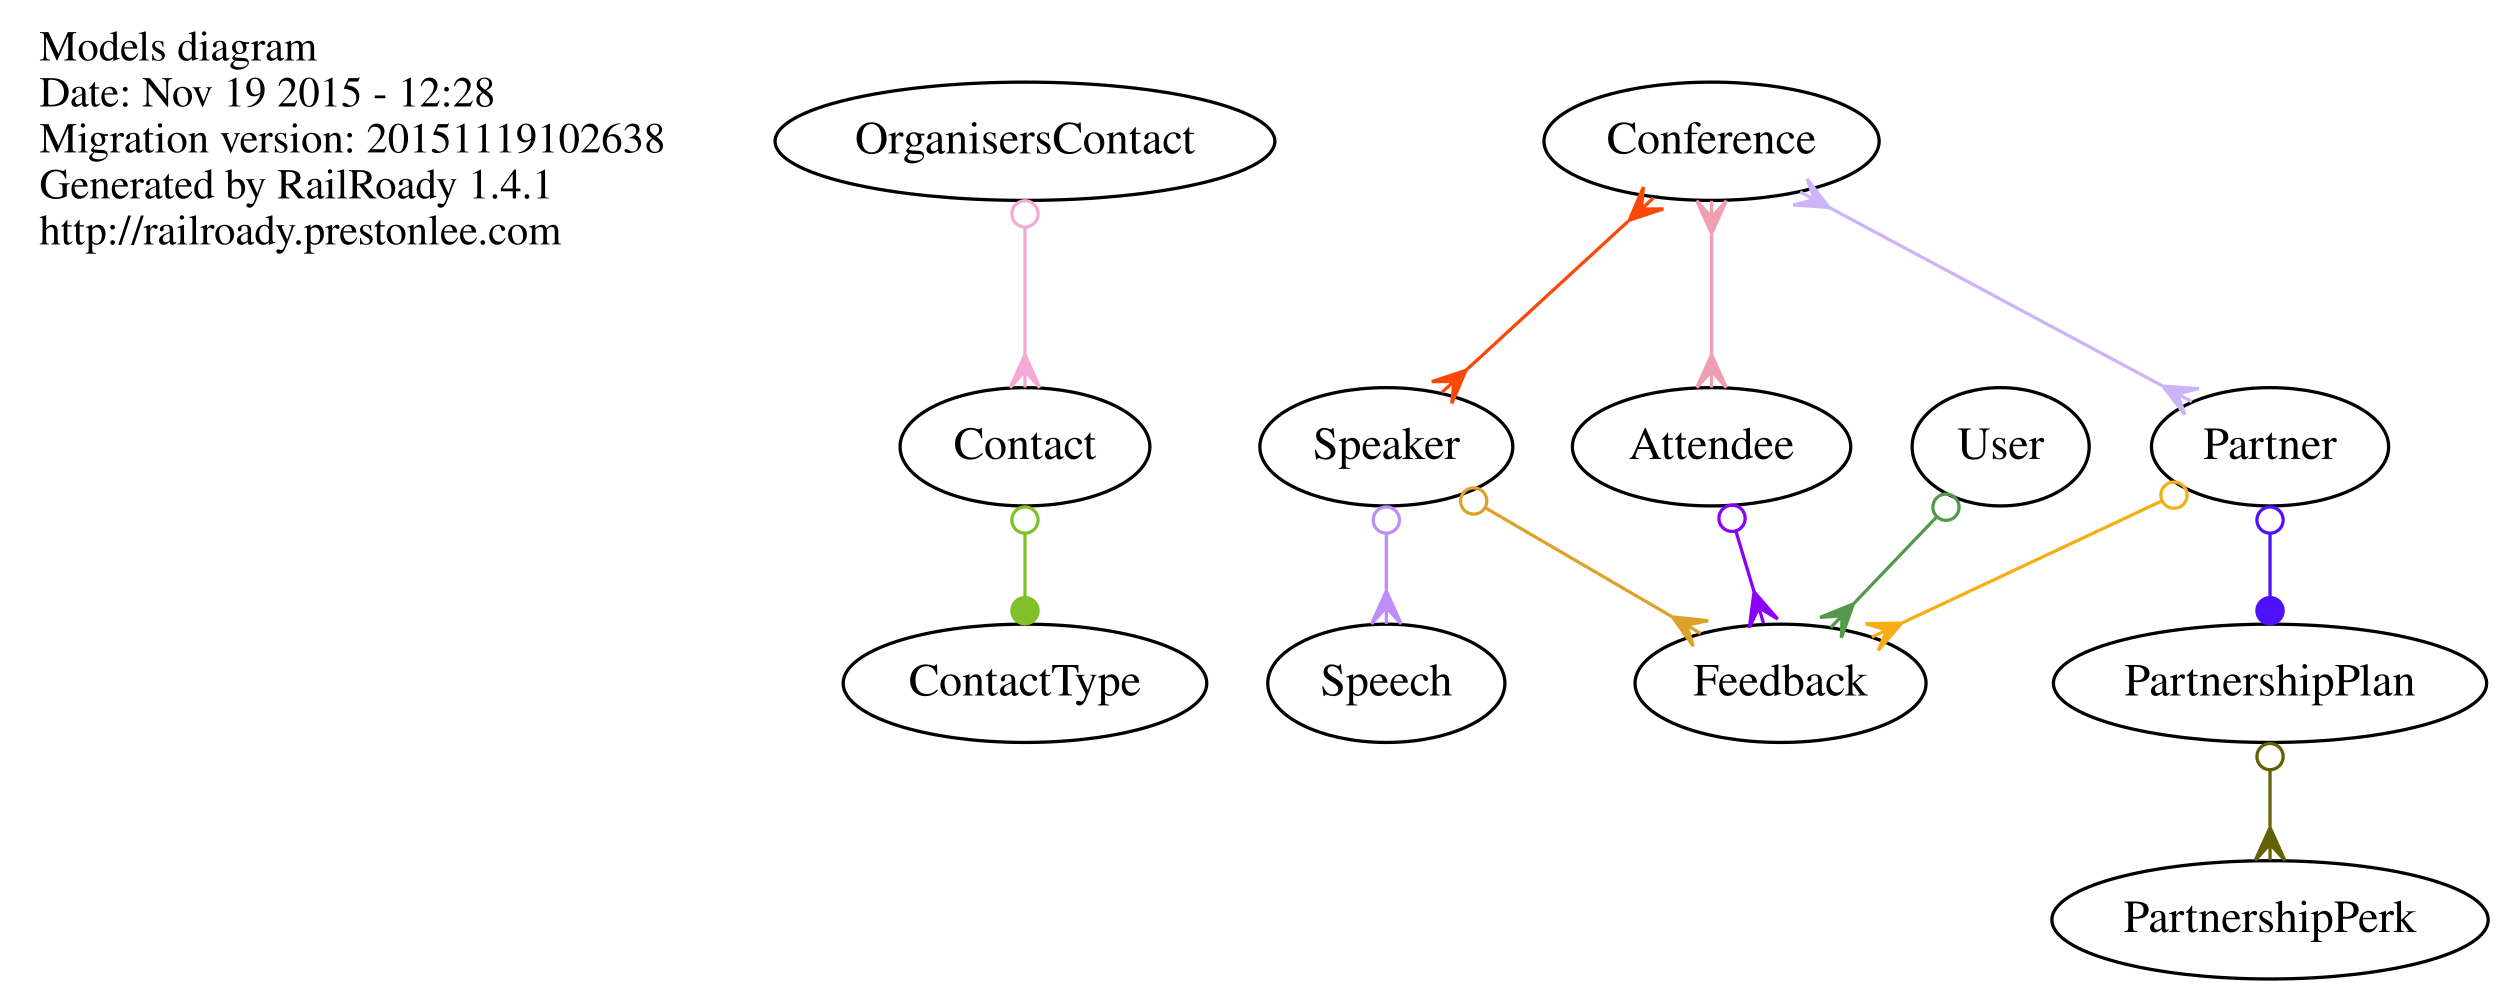
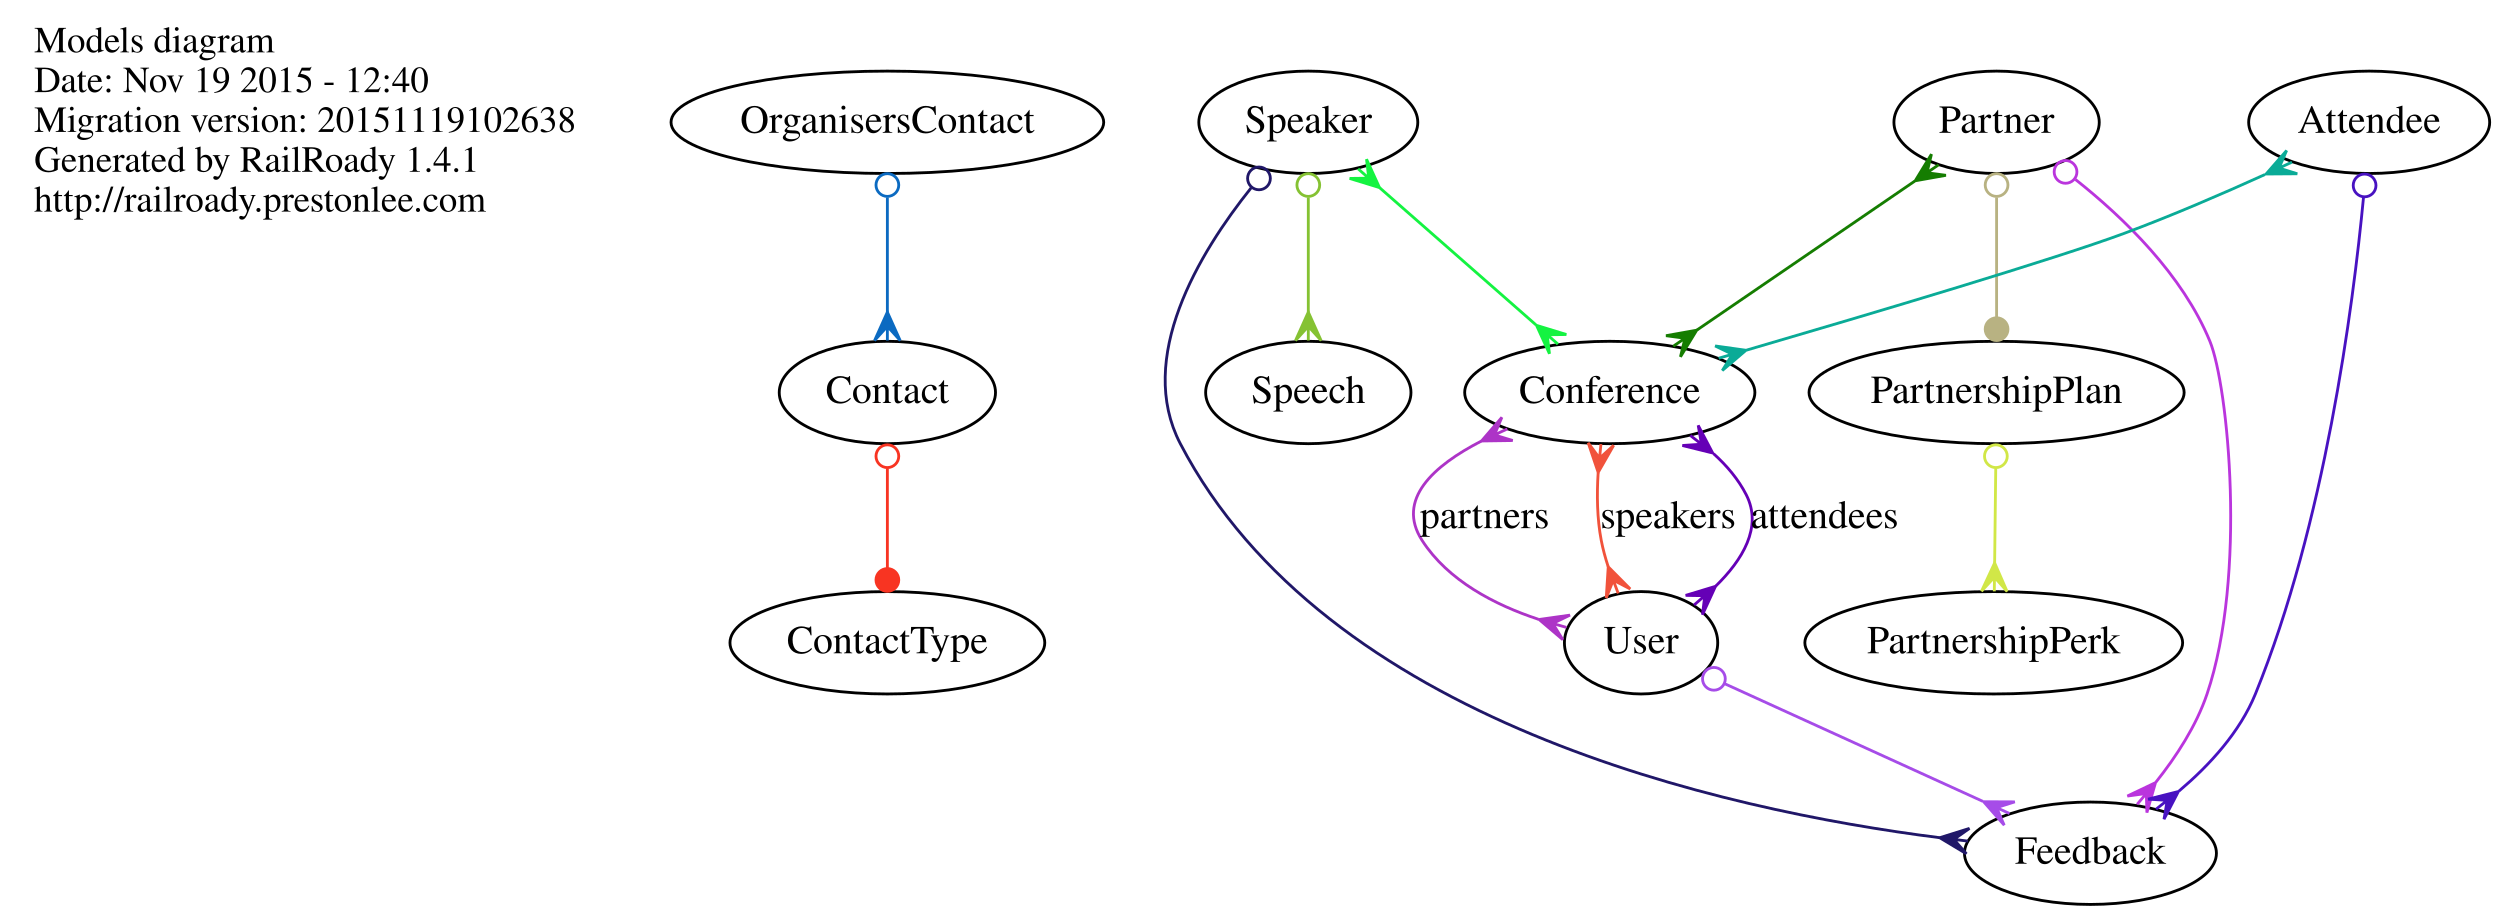
- <svg xmlns="http://www.w3.org/2000/svg" width="761pt" height="302pt" viewBox="0.00 0.00 761.00 302.00">
-   <g id="graph0" class="graph" transform="scale(1 1) rotate(0) translate(4 298)">
-     <polygon fill="none" stroke="none" points="-4,4 -4,-298 757,-298 757,4 -4,4" />
+ <svg xmlns="http://www.w3.org/2000/svg" width="879pt" height="322pt" viewBox="0.00 0.00 879.00 322.00">
+   <g id="graph0" class="graph" transform="scale(1 1) rotate(0) translate(4 318)">
+     <polygon fill="none" stroke="none" points="-4,4 -4,-318 875,-318 875,4 -4,4" />
    <g id="node1" class="node">
-       <text text-anchor="start" x="8" y="-279.6" font-family="Times,serif" font-size="13.00">Models diagram</text>
-       <text text-anchor="start" x="8" y="-265.6" font-family="Times,serif" font-size="13.00">Date: Nov 19 2015 - 12:28</text>
-       <text text-anchor="start" x="8" y="-251.6" font-family="Times,serif" font-size="13.00">Migration version: 20151119102638</text>
-       <text text-anchor="start" x="8" y="-237.6" font-family="Times,serif" font-size="13.00">Generated by RailRoady 1.4.1</text>
-       <text text-anchor="start" x="8" y="-223.6" font-family="Times,serif" font-size="13.00">http://railroady.prestonlee.com</text>
+       <text text-anchor="start" x="8" y="-299.6" font-family="Times,serif" font-size="13.00">Models diagram</text>
+       <text text-anchor="start" x="8" y="-285.6" font-family="Times,serif" font-size="13.00">Date: Nov 19 2015 - 12:40</text>
+       <text text-anchor="start" x="8" y="-271.6" font-family="Times,serif" font-size="13.00">Migration version: 20151119102638</text>
+       <text text-anchor="start" x="8" y="-257.6" font-family="Times,serif" font-size="13.00">Generated by RailRoady 1.4.1</text>
+       <text text-anchor="start" x="8" y="-243.6" font-family="Times,serif" font-size="13.00">http://railroady.prestonlee.com</text>
    </g>
    <g id="node2" class="node">
-       <ellipse fill="none" stroke="black" cx="308" cy="-90" rx="55.344" ry="18" />
-       <text text-anchor="middle" x="308" y="-86.3" font-family="Times,serif" font-size="14.00">ContactType</text>
+       <ellipse fill="none" stroke="black" cx="308" cy="-92" rx="55.344" ry="18" />
+       <text text-anchor="middle" x="308" y="-88.3" font-family="Times,serif" font-size="14.00">ContactType</text>
    </g>
    <g id="node3" class="node">
-       <ellipse fill="none" stroke="black" cx="308" cy="-162" rx="38.021" ry="18" />
-       <text text-anchor="middle" x="308" y="-158.3" font-family="Times,serif" font-size="14.00">Contact</text>
+       <ellipse fill="none" stroke="black" cx="308" cy="-180" rx="38.021" ry="18" />
+       <text text-anchor="middle" x="308" y="-176.3" font-family="Times,serif" font-size="14.00">Contact</text>
    </g>
    <g id="edge1" class="edge">
-       <path fill="none" stroke="#81c02a" d="M308,-135.64C308,-129.348 308,-122.605 308,-116.316" />
-       <ellipse fill="none" stroke="#81c02a" cx="308" cy="-139.697" rx="4" ry="4" />
-       <ellipse fill="#81c02a" stroke="#81c02a" cx="308" cy="-112.104" rx="4" ry="4" />
+       <path fill="none" stroke="#f83422" d="M308,-153.339C308,-142.199 308,-129.195 308,-118.117" />
+       <ellipse fill="none" stroke="#f83422" cx="308" cy="-157.597" rx="4" ry="4" />
+       <ellipse fill="#f83422" stroke="#f83422" cx="308" cy="-114.084" rx="4" ry="4" />
    </g>
    <g id="node4" class="node">
-       <ellipse fill="none" stroke="black" cx="517" cy="-255" rx="51.019" ry="18" />
-       <text text-anchor="middle" x="517" y="-251.3" font-family="Times,serif" font-size="14.00">Conference</text>
+       <ellipse fill="none" stroke="black" cx="562" cy="-180" rx="51.019" ry="18" />
+       <text text-anchor="middle" x="562" y="-176.3" font-family="Times,serif" font-size="14.00">Conference</text>
+     </g>
+     <g id="node5" class="node">
+       <ellipse fill="none" stroke="black" cx="573" cy="-92" rx="26.949" ry="18" />
+       <text text-anchor="middle" x="573" y="-88.3" font-family="Times,serif" font-size="14.00">User</text>
+     </g>
+     <g id="edge2" class="edge">
+       <path fill="none" stroke="#6500b6" d="M598.492,-158.478C603.127,-154.301 607.215,-149.477 610,-144 615.768,-132.655 608.651,-121.089 599.17,-111.845" />
+       <polygon fill="#6500b6" stroke="#6500b6" points="598.177,-158.725 587.533,-161.36 594.244,-161.812 590.311,-164.9 590.311,-164.9 590.311,-164.9 594.244,-161.812 593.09,-168.439 598.177,-158.725 598.177,-158.725" />
+       <polygon fill="#6500b6" stroke="#6500b6" points="599.169,-111.844 594.591,-101.88 595.401,-108.558 591.633,-105.271 591.633,-105.271 591.633,-105.271 595.401,-108.558 588.675,-108.663 599.169,-111.844 599.169,-111.844" />
+       <text text-anchor="middle" x="637.5" y="-132.3" font-family="Times,serif" font-size="14.00">attendees</text>
+     </g>
+     <g id="edge3" class="edge">
+       <path fill="none" stroke="#ad34c7" d="M516.867,-162.934C499.94,-154.226 486.787,-142.307 496,-128 505.13,-113.821 521.565,-105.32 536.913,-100.256" />
+       <polygon fill="#ad34c7" stroke="#ad34c7" points="516.906,-162.953 524.056,-171.267 521.435,-165.072 525.964,-167.191 525.964,-167.191 525.964,-167.191 521.435,-165.072 527.871,-163.115 516.906,-162.953 516.906,-162.953" />
+       <polygon fill="#ad34c7" stroke="#ad34c7" points="537.15,-100.187 548.008,-101.721 541.952,-98.793 546.754,-97.4 546.754,-97.4 546.754,-97.4 541.952,-98.793 545.499,-93.078 537.15,-100.187 537.15,-100.187" />
+       <text text-anchor="middle" x="518" y="-132.3" font-family="Times,serif" font-size="14.00">partners</text>
+     </g>
+     <g id="edge4" class="edge">
+       <path fill="none" stroke="#f1523b" d="M557.913,-151.838C557.417,-144.086 557.524,-135.664 559,-128 559.587,-124.949 560.438,-121.827 561.435,-118.764" />
+       <polygon fill="#f1523b" stroke="#f1523b" points="557.92,-151.908 554.411,-162.298 558.405,-156.885 558.89,-161.861 558.89,-161.861 558.89,-161.861 558.405,-156.885 563.369,-161.424 557.92,-151.908 557.92,-151.908" />
+       <polygon fill="#f1523b" stroke="#f1523b" points="561.457,-118.705 569.183,-110.924 563.213,-114.024 564.97,-109.343 564.97,-109.343 564.97,-109.343 563.213,-114.024 560.757,-107.762 561.457,-118.705 561.457,-118.705" />
+       <text text-anchor="middle" x="582.5" y="-132.3" font-family="Times,serif" font-size="14.00">speakers</text>
+     </g>
+     <g id="node8" class="node">
+       <ellipse fill="none" stroke="black" cx="731" cy="-18" rx="44.295" ry="18" />
+       <text text-anchor="middle" x="731" y="-14.3" font-family="Times,serif" font-size="14.00">Feedback</text>
+     </g>
+     <g id="edge5" class="edge">
+       <path fill="none" stroke="#a64ce8" d="M602.27,-77.662C627.876,-65.993 665.228,-48.972 693.109,-36.267" />
+       <ellipse fill="none" stroke="#a64ce8" cx="598.609" cy="-79.33" rx="4" ry="4" />
+       <polygon fill="#a64ce8" stroke="#a64ce8" points="693.442,-36.115 704.408,-36.063 697.992,-34.042 702.542,-31.968 702.542,-31.968 702.542,-31.968 697.992,-34.042 700.676,-27.873 693.442,-36.115 693.442,-36.115" />
    </g>
    <g id="node6" class="node">
-       <ellipse fill="none" stroke="black" cx="418" cy="-162" rx="38.495" ry="18" />
-       <text text-anchor="middle" x="418" y="-158.3" font-family="Times,serif" font-size="14.00">Speaker</text>
+       <ellipse fill="none" stroke="black" cx="456" cy="-275" rx="38.495" ry="18" />
+       <text text-anchor="middle" x="456" y="-271.3" font-family="Times,serif" font-size="14.00">Speaker</text>
    </g>
-     <g id="edge4" class="edge">
-       <path fill="none" stroke="#fb4708" d="M491.551,-230.608C476.384,-216.666 457.237,-199.066 442.281,-185.319" />
-       <polygon fill="#fb4708" stroke="#fb4708" points="491.938,-230.964 496.255,-241.044 495.62,-234.347 499.301,-237.731 499.301,-237.731 499.301,-237.731 495.62,-234.347 502.346,-234.418 491.938,-230.964 491.938,-230.964" />
-       <polygon fill="#fb4708" stroke="#fb4708" points="442.247,-185.288 437.93,-175.208 438.566,-181.904 434.885,-178.521 434.885,-178.521 434.885,-178.521 438.566,-181.904 431.84,-181.834 442.247,-185.288 442.247,-185.288" />
+     <g id="edge7" class="edge">
+       <path fill="none" stroke="#14f341" d="M481.029,-252.041C497.578,-237.521 519.226,-218.528 535.975,-203.834" />
+       <polygon fill="#14f341" stroke="#14f341" points="481.021,-252.048 470.536,-255.26 477.262,-255.345 473.504,-258.643 473.504,-258.643 473.504,-258.643 477.262,-255.345 476.472,-262.026 481.021,-252.048 481.021,-252.048" />
+       <polygon fill="#14f341" stroke="#14f341" points="536.242,-203.599 546.727,-200.386 540.001,-200.301 543.759,-197.004 543.759,-197.004 543.759,-197.004 540.001,-200.301 540.791,-193.621 536.242,-203.599 536.242,-203.599" />
+     </g>
+     <g id="edge6" class="edge">
+       <path fill="none" stroke="#201768" d="M435.909,-251.967C417.498,-228.961 395.306,-192.104 411,-162 461.949,-64.272 600.98,-33.25 677.957,-23.463" />
+       <ellipse fill="none" stroke="#201768" cx="438.656" cy="-255.277" rx="4" ry="4" />
+       <polygon fill="#201768" stroke="#201768" points="678.007,-23.457 688.471,-26.737 682.972,-22.863 687.936,-22.269 687.936,-22.269 687.936,-22.269 682.972,-22.863 687.402,-17.801 678.007,-23.457 678.007,-23.457" />
+     </g>
+     <g id="node13" class="node">
+       <ellipse fill="none" stroke="black" cx="456" cy="-180" rx="36.096" ry="18" />
+       <text text-anchor="middle" x="456" y="-176.3" font-family="Times,serif" font-size="14.00">Speech</text>
+     </g>
+     <g id="edge8" class="edge">
+       <path fill="none" stroke="#85c233" d="M456,-248.562C456,-236.078 456,-221.025 456,-208.299" />
+       <ellipse fill="none" stroke="#85c233" cx="456" cy="-252.942" rx="4" ry="4" />
+       <polygon fill="#85c233" stroke="#85c233" points="456,-208.264 460.5,-198.264 456,-203.264 456,-198.264 456,-198.264 456,-198.264 456,-203.264 451.5,-198.264 456,-208.264 456,-208.264" />
+     </g>
+     <g id="node7" class="node">
+       <ellipse fill="none" stroke="black" cx="698" cy="-180" rx="65.942" ry="18" />
+       <text text-anchor="middle" x="698" y="-176.3" font-family="Times,serif" font-size="14.00">PartnershipPlan</text>
+     </g>
+     <g id="node11" class="node">
+       <ellipse fill="none" stroke="black" cx="697" cy="-92" rx="66.416" ry="18" />
+       <text text-anchor="middle" x="697" y="-88.3" font-family="Times,serif" font-size="14.00">PartnershipPerk</text>
+     </g>
+     <g id="edge9" class="edge">
+       <path fill="none" stroke="#d1e747" d="M697.702,-153.339C697.58,-142.855 697.439,-130.718 697.315,-120.091" />
+       <ellipse fill="none" stroke="#d1e747" cx="697.751" cy="-157.597" rx="4" ry="4" />
+       <polygon fill="#d1e747" stroke="#d1e747" points="697.315,-120.083 701.698,-110.032 697.257,-115.084 697.199,-110.084 697.199,-110.084 697.199,-110.084 697.257,-115.084 692.699,-110.136 697.315,-120.083 697.315,-120.083" />
+     </g>
+     <g id="node9" class="node">
+       <ellipse fill="none" stroke="black" cx="308" cy="-275" rx="76.065" ry="18" />
+       <text text-anchor="middle" x="308" y="-271.3" font-family="Times,serif" font-size="14.00">OrganisersContact</text>
+     </g>
+     <g id="edge10" class="edge">
+       <path fill="none" stroke="#0b6ac1" d="M308,-248.562C308,-236.078 308,-221.025 308,-208.299" />
+       <ellipse fill="none" stroke="#0b6ac1" cx="308" cy="-252.942" rx="4" ry="4" />
+       <polygon fill="#0b6ac1" stroke="#0b6ac1" points="308,-208.264 312.5,-198.264 308,-203.264 308,-198.264 308,-198.264 308,-198.264 308,-203.264 303.5,-198.264 308,-208.264 308,-208.264" />
    </g>
    <g id="node10" class="node">
-       <ellipse fill="none" stroke="black" cx="687" cy="-162" rx="36.096" ry="18" />
-       <text text-anchor="middle" x="687" y="-158.3" font-family="Times,serif" font-size="14.00">Partner</text>
+       <ellipse fill="none" stroke="black" cx="698" cy="-275" rx="36.096" ry="18" />
+       <text text-anchor="middle" x="698" y="-271.3" font-family="Times,serif" font-size="14.00">Partner</text>
    </g>
-     <g id="edge3" class="edge">
-       <path fill="none" stroke="#cdb3f7" d="M552.872,-234.798C582.841,-218.756 625.218,-196.072 654.273,-180.518" />
-       <polygon fill="#cdb3f7" stroke="#cdb3f7" points="552.753,-234.861 541.813,-235.613 548.345,-237.221 543.937,-239.581 543.937,-239.581 543.937,-239.581 548.345,-237.221 546.061,-243.548 552.753,-234.861 552.753,-234.861" />
-       <polygon fill="#cdb3f7" stroke="#cdb3f7" points="654.39,-180.456 665.33,-179.704 658.798,-178.096 663.206,-175.737 663.206,-175.737 663.206,-175.737 658.798,-178.096 661.083,-171.769 654.39,-180.456 654.39,-180.456" />
+     <g id="edge12" class="edge">
+       <path fill="none" stroke="#157d01" d="M669.176,-254.29C646.709,-238.926 615.582,-217.64 592.66,-201.966" />
+       <polygon fill="#157d01" stroke="#157d01" points="669.385,-254.432 675.099,-263.792 673.512,-257.255 677.639,-260.077 677.639,-260.077 677.639,-260.077 673.512,-257.255 680.18,-256.362 669.385,-254.432 669.385,-254.432" />
+       <polygon fill="#157d01" stroke="#157d01" points="592.566,-201.902 586.851,-192.542 588.439,-199.079 584.311,-196.257 584.311,-196.257 584.311,-196.257 588.439,-199.079 581.771,-199.972 592.566,-201.902 592.566,-201.902" />
+     </g>
+     <g id="edge13" class="edge">
+       <path fill="none" stroke="#b8b282" d="M698,-248.562C698,-235.454 698,-219.513 698,-206.408" />
+       <ellipse fill="none" stroke="#b8b282" cx="698" cy="-252.942" rx="4" ry="4" />
+       <ellipse fill="#b8b282" stroke="#b8b282" cx="698" cy="-202.264" rx="4" ry="4" />
+     </g>
+     <g id="edge11" class="edge">
+       <path fill="none" stroke="#ba35dd" d="M725.698,-254.918C742.875,-241.301 763.433,-221.316 773,-198 779.377,-182.459 786.074,-115.635 772,-74 768.204,-62.77 761.162,-51.959 753.972,-42.938" />
+       <ellipse fill="none" stroke="#ba35dd" cx="722.245" cy="-257.564" rx="4" ry="4" />
+       <polygon fill="#ba35dd" stroke="#ba35dd" points="753.879,-42.828 750.85,-32.288 750.648,-39.012 747.416,-35.196 747.416,-35.196 747.416,-35.196 750.648,-39.012 743.982,-38.104 753.879,-42.828 753.879,-42.828" />
    </g>
    <g id="node12" class="node">
-       <ellipse fill="none" stroke="black" cx="517" cy="-162" rx="42.37" ry="18" />
-       <text text-anchor="middle" x="517" y="-158.3" font-family="Times,serif" font-size="14.00">Attendee</text>
+       <ellipse fill="none" stroke="black" cx="829" cy="-275" rx="42.37" ry="18" />
+       <text text-anchor="middle" x="829" y="-271.3" font-family="Times,serif" font-size="14.00">Attendee</text>
    </g>
-     <g id="edge2" class="edge">
-       <path fill="none" stroke="#ef9fb1" d="M517,-226.549C517,-215.083 517,-201.792 517,-190.339" />
-       <polygon fill="#ef9fb1" stroke="#ef9fb1" points="517,-226.884 512.5,-236.884 517,-231.884 517,-236.884 517,-236.884 517,-236.884 517,-231.884 521.5,-236.884 517,-226.884 517,-226.884" />
-       <polygon fill="#ef9fb1" stroke="#ef9fb1" points="517,-190.04 521.5,-180.04 517,-185.04 517,-180.04 517,-180.04 517,-180.04 517,-185.04 512.5,-180.04 517,-190.04 517,-190.04" />
+     <g id="edge15" class="edge">
+       <path fill="none" stroke="#0aab97" d="M792.348,-256.633C777.236,-249.781 759.444,-242.106 743,-236 718.598,-226.939 655.021,-208.013 610.138,-194.911" />
+       <polygon fill="#0aab97" stroke="#0aab97" points="792.76,-256.822 799.973,-265.082 797.305,-258.907 801.849,-260.992 801.849,-260.992 801.849,-260.992 797.305,-258.907 803.726,-256.902 792.76,-256.822 792.76,-256.822" />
+       <polygon fill="#0aab97" stroke="#0aab97" points="609.901,-194.843 601.558,-187.725 605.1,-193.444 600.3,-192.046 600.3,-192.046 600.3,-192.046 605.1,-193.444 599.041,-196.366 609.901,-194.843 609.901,-194.843" />
    </g>
-     <g id="node5" class="node">
-       <ellipse fill="none" stroke="black" cx="605" cy="-162" rx="26.949" ry="18" />
-       <text text-anchor="middle" x="605" y="-158.3" font-family="Times,serif" font-size="14.00">User</text>
-     </g>
-     <g id="node8" class="node">
-       <ellipse fill="none" stroke="black" cx="538" cy="-90" rx="44.295" ry="18" />
-       <text text-anchor="middle" x="538" y="-86.3" font-family="Times,serif" font-size="14.00">Feedback</text>
-     </g>
-     <g id="edge5" class="edge">
-       <path fill="none" stroke="#529a49" d="M585.367,-140.488C577.526,-132.296 568.454,-122.817 560.36,-114.361" />
-       <ellipse fill="none" stroke="#529a49" cx="588.352" cy="-143.606" rx="4" ry="4" />
-       <polygon fill="#529a49" stroke="#529a49" points="560.181,-114.174 556.517,-103.838 556.723,-110.562 553.266,-106.95 553.266,-106.95 553.266,-106.95 556.723,-110.562 550.015,-110.061 560.181,-114.174 560.181,-114.174" />
-     </g>
-     <g id="edge6" class="edge">
-       <path fill="none" stroke="#dca22a" d="M448.298,-143.326C465.539,-133.269 487.155,-120.66 504.848,-110.339" />
-       <ellipse fill="none" stroke="#dca22a" cx="444.592" cy="-145.488" rx="4" ry="4" />
-       <polygon fill="#dca22a" stroke="#dca22a" points="505.06,-110.215 515.966,-109.063 509.379,-107.695 513.698,-105.176 513.698,-105.176 513.698,-105.176 509.379,-107.695 511.431,-101.289 505.06,-110.215 505.06,-110.215" />
-     </g>
-     <g id="node13" class="node">
-       <ellipse fill="none" stroke="black" cx="418" cy="-90" rx="36.096" ry="18" />
-       <text text-anchor="middle" x="418" y="-86.3" font-family="Times,serif" font-size="14.00">Speech</text>
-     </g>
-     <g id="edge7" class="edge">
-       <path fill="none" stroke="#bf8dfb" d="M418,-135.64C418,-130.063 418,-124.132 418,-118.476" />
-       <ellipse fill="none" stroke="#bf8dfb" cx="418" cy="-139.697" rx="4" ry="4" />
-       <polygon fill="#bf8dfb" stroke="#bf8dfb" points="418,-118.104 422.5,-108.104 418,-113.104 418,-108.104 418,-108.104 418,-108.104 418,-113.104 413.5,-108.104 418,-118.104 418,-118.104" />
-     </g>
-     <g id="node7" class="node">
-       <ellipse fill="none" stroke="black" cx="687" cy="-90" rx="65.942" ry="18" />
-       <text text-anchor="middle" x="687" y="-86.3" font-family="Times,serif" font-size="14.00">PartnershipPlan</text>
-     </g>
-     <g id="node11" class="node">
-       <ellipse fill="none" stroke="black" cx="687" cy="-18" rx="66.416" ry="18" />
-       <text text-anchor="middle" x="687" y="-14.3" font-family="Times,serif" font-size="14.00">PartnershipPerk</text>
-     </g>
-     <g id="edge8" class="edge">
-       <path fill="none" stroke="#636005" d="M687,-63.64C687,-58.063 687,-52.132 687,-46.476" />
-       <ellipse fill="none" stroke="#636005" cx="687" cy="-67.697" rx="4" ry="4" />
-       <polygon fill="#636005" stroke="#636005" points="687,-46.104 691.5,-36.104 687,-41.104 687,-36.104 687,-36.104 687,-36.104 687,-41.104 682.5,-36.104 687,-46.104 687,-46.104" />
-     </g>
-     <g id="node9" class="node">
-       <ellipse fill="none" stroke="black" cx="308" cy="-255" rx="76.065" ry="18" />
-       <text text-anchor="middle" x="308" y="-251.3" font-family="Times,serif" font-size="14.00">OrganisersContact</text>
-     </g>
-     <g id="edge9" class="edge">
-       <path fill="none" stroke="#f5aad5" d="M308,-228.729C308,-216.725 308,-202.362 308,-190.129" />
-       <ellipse fill="none" stroke="#f5aad5" cx="308" cy="-232.884" rx="4" ry="4" />
-       <polygon fill="#f5aad5" stroke="#f5aad5" points="308,-190.04 312.5,-180.04 308,-185.04 308,-180.04 308,-180.04 308,-180.04 308,-185.04 303.5,-180.04 308,-190.04 308,-190.04" />
-     </g>
-     <g id="edge11" class="edge">
-       <path fill="none" stroke="#4f10fc" d="M687,-135.64C687,-129.348 687,-122.605 687,-116.316" />
-       <ellipse fill="none" stroke="#4f10fc" cx="687" cy="-139.697" rx="4" ry="4" />
-       <ellipse fill="#4f10fc" stroke="#4f10fc" cx="687" cy="-112.104" rx="4" ry="4" />
-     </g>
-     <g id="edge10" class="edge">
-       <path fill="none" stroke="#f7ad15" d="M653.869,-145.435C630.511,-134.461 599.207,-119.755 575.025,-108.394" />
-       <ellipse fill="none" stroke="#f7ad15" cx="657.766" cy="-147.266" rx="4" ry="4" />
-       <polygon fill="#f7ad15" stroke="#f7ad15" points="574.858,-108.316 567.721,-99.991 570.333,-106.19 565.807,-104.064 565.807,-104.064 565.807,-104.064 570.333,-106.19 563.894,-108.137 574.858,-108.316 574.858,-108.316" />
-     </g>
-     <g id="edge12" class="edge">
-       <path fill="none" stroke="#8a01fa" d="M524.42,-136.267C526.198,-130.34 528.106,-123.981 529.912,-117.959" />
-       <ellipse fill="none" stroke="#8a01fa" cx="523.233" cy="-140.224" rx="4" ry="4" />
-       <polygon fill="#8a01fa" stroke="#8a01fa" points="529.944,-117.854 537.128,-109.568 531.381,-113.064 532.817,-108.275 532.817,-108.275 532.817,-108.275 531.381,-113.064 528.507,-106.982 529.944,-117.854 529.944,-117.854" />
+     <g id="edge14" class="edge">
+       <path fill="none" stroke="#4812c1" d="M827.014,-248.628C823.299,-209.773 813.345,-133.754 789,-74 783.534,-60.584 772.882,-48.965 762.182,-39.907" />
+       <ellipse fill="none" stroke="#4812c1" cx="827.392" cy="-252.799" rx="4" ry="4" />
+       <polygon fill="#4812c1" stroke="#4812c1" points="761.917,-39.697 756.867,-29.963 757.996,-36.594 754.075,-33.492 754.075,-33.492 754.075,-33.492 757.996,-36.594 751.282,-37.021 761.917,-39.697 761.917,-39.697" />
    </g>
  </g>
</svg>
